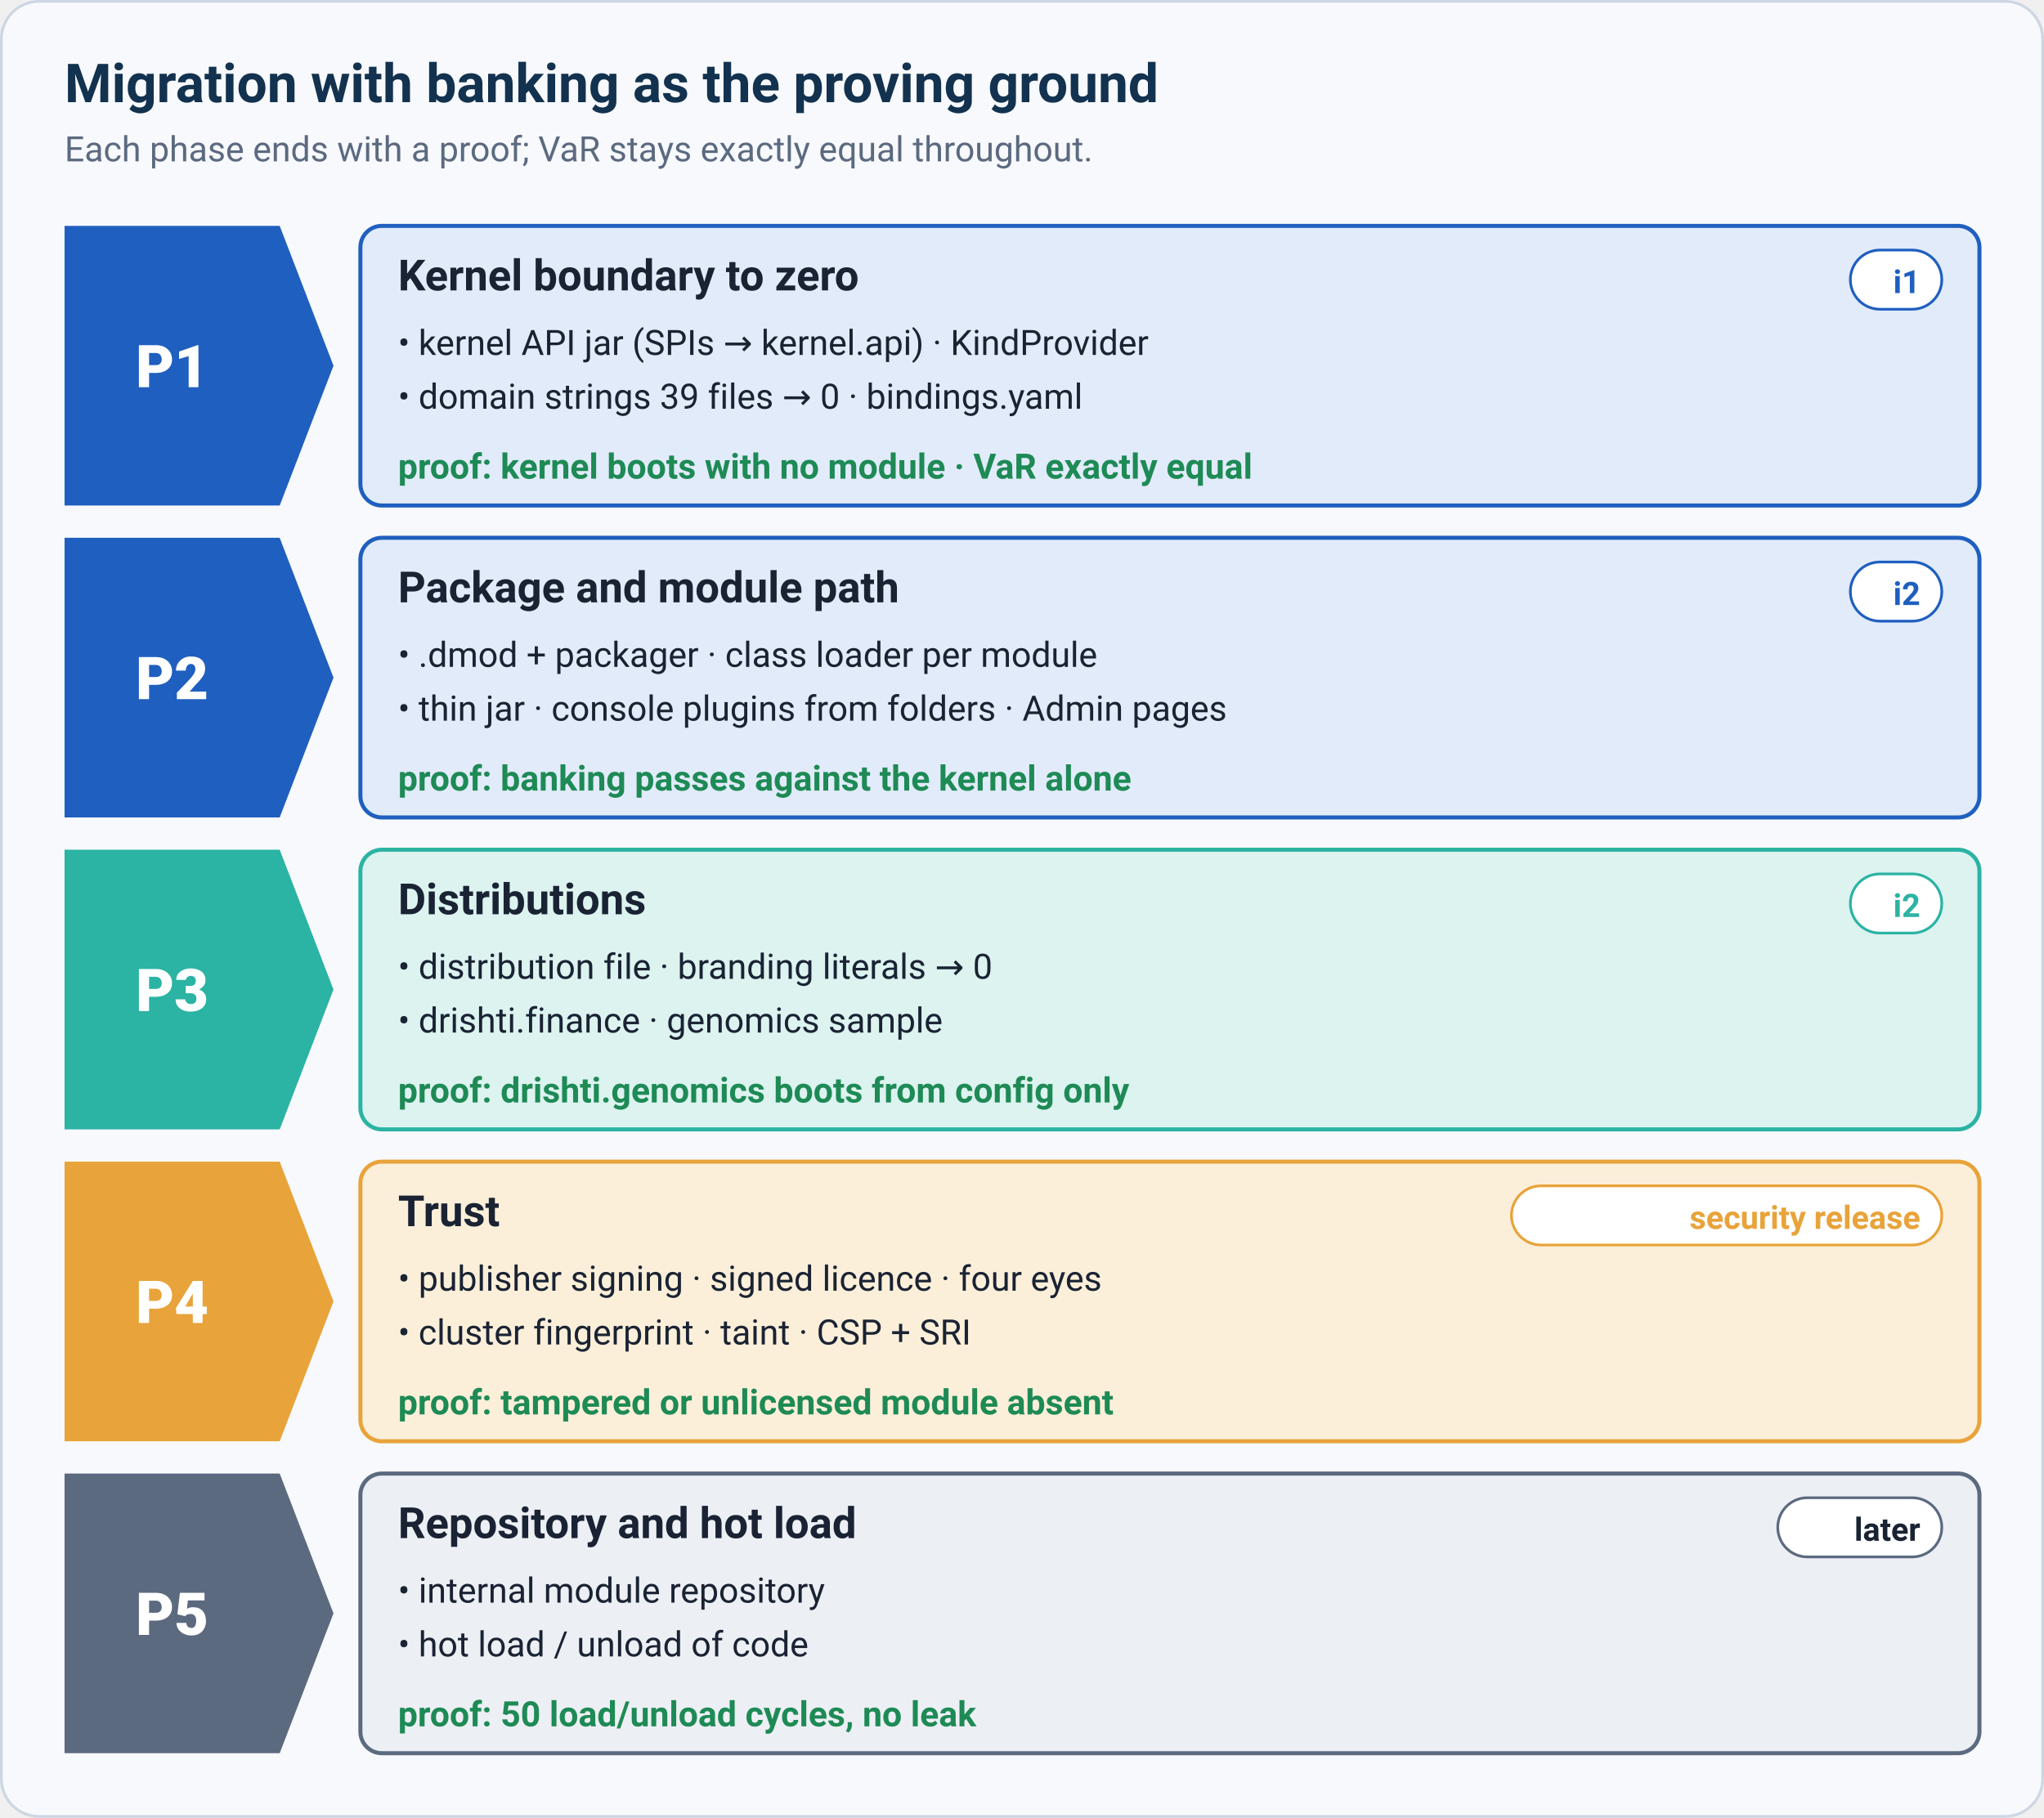
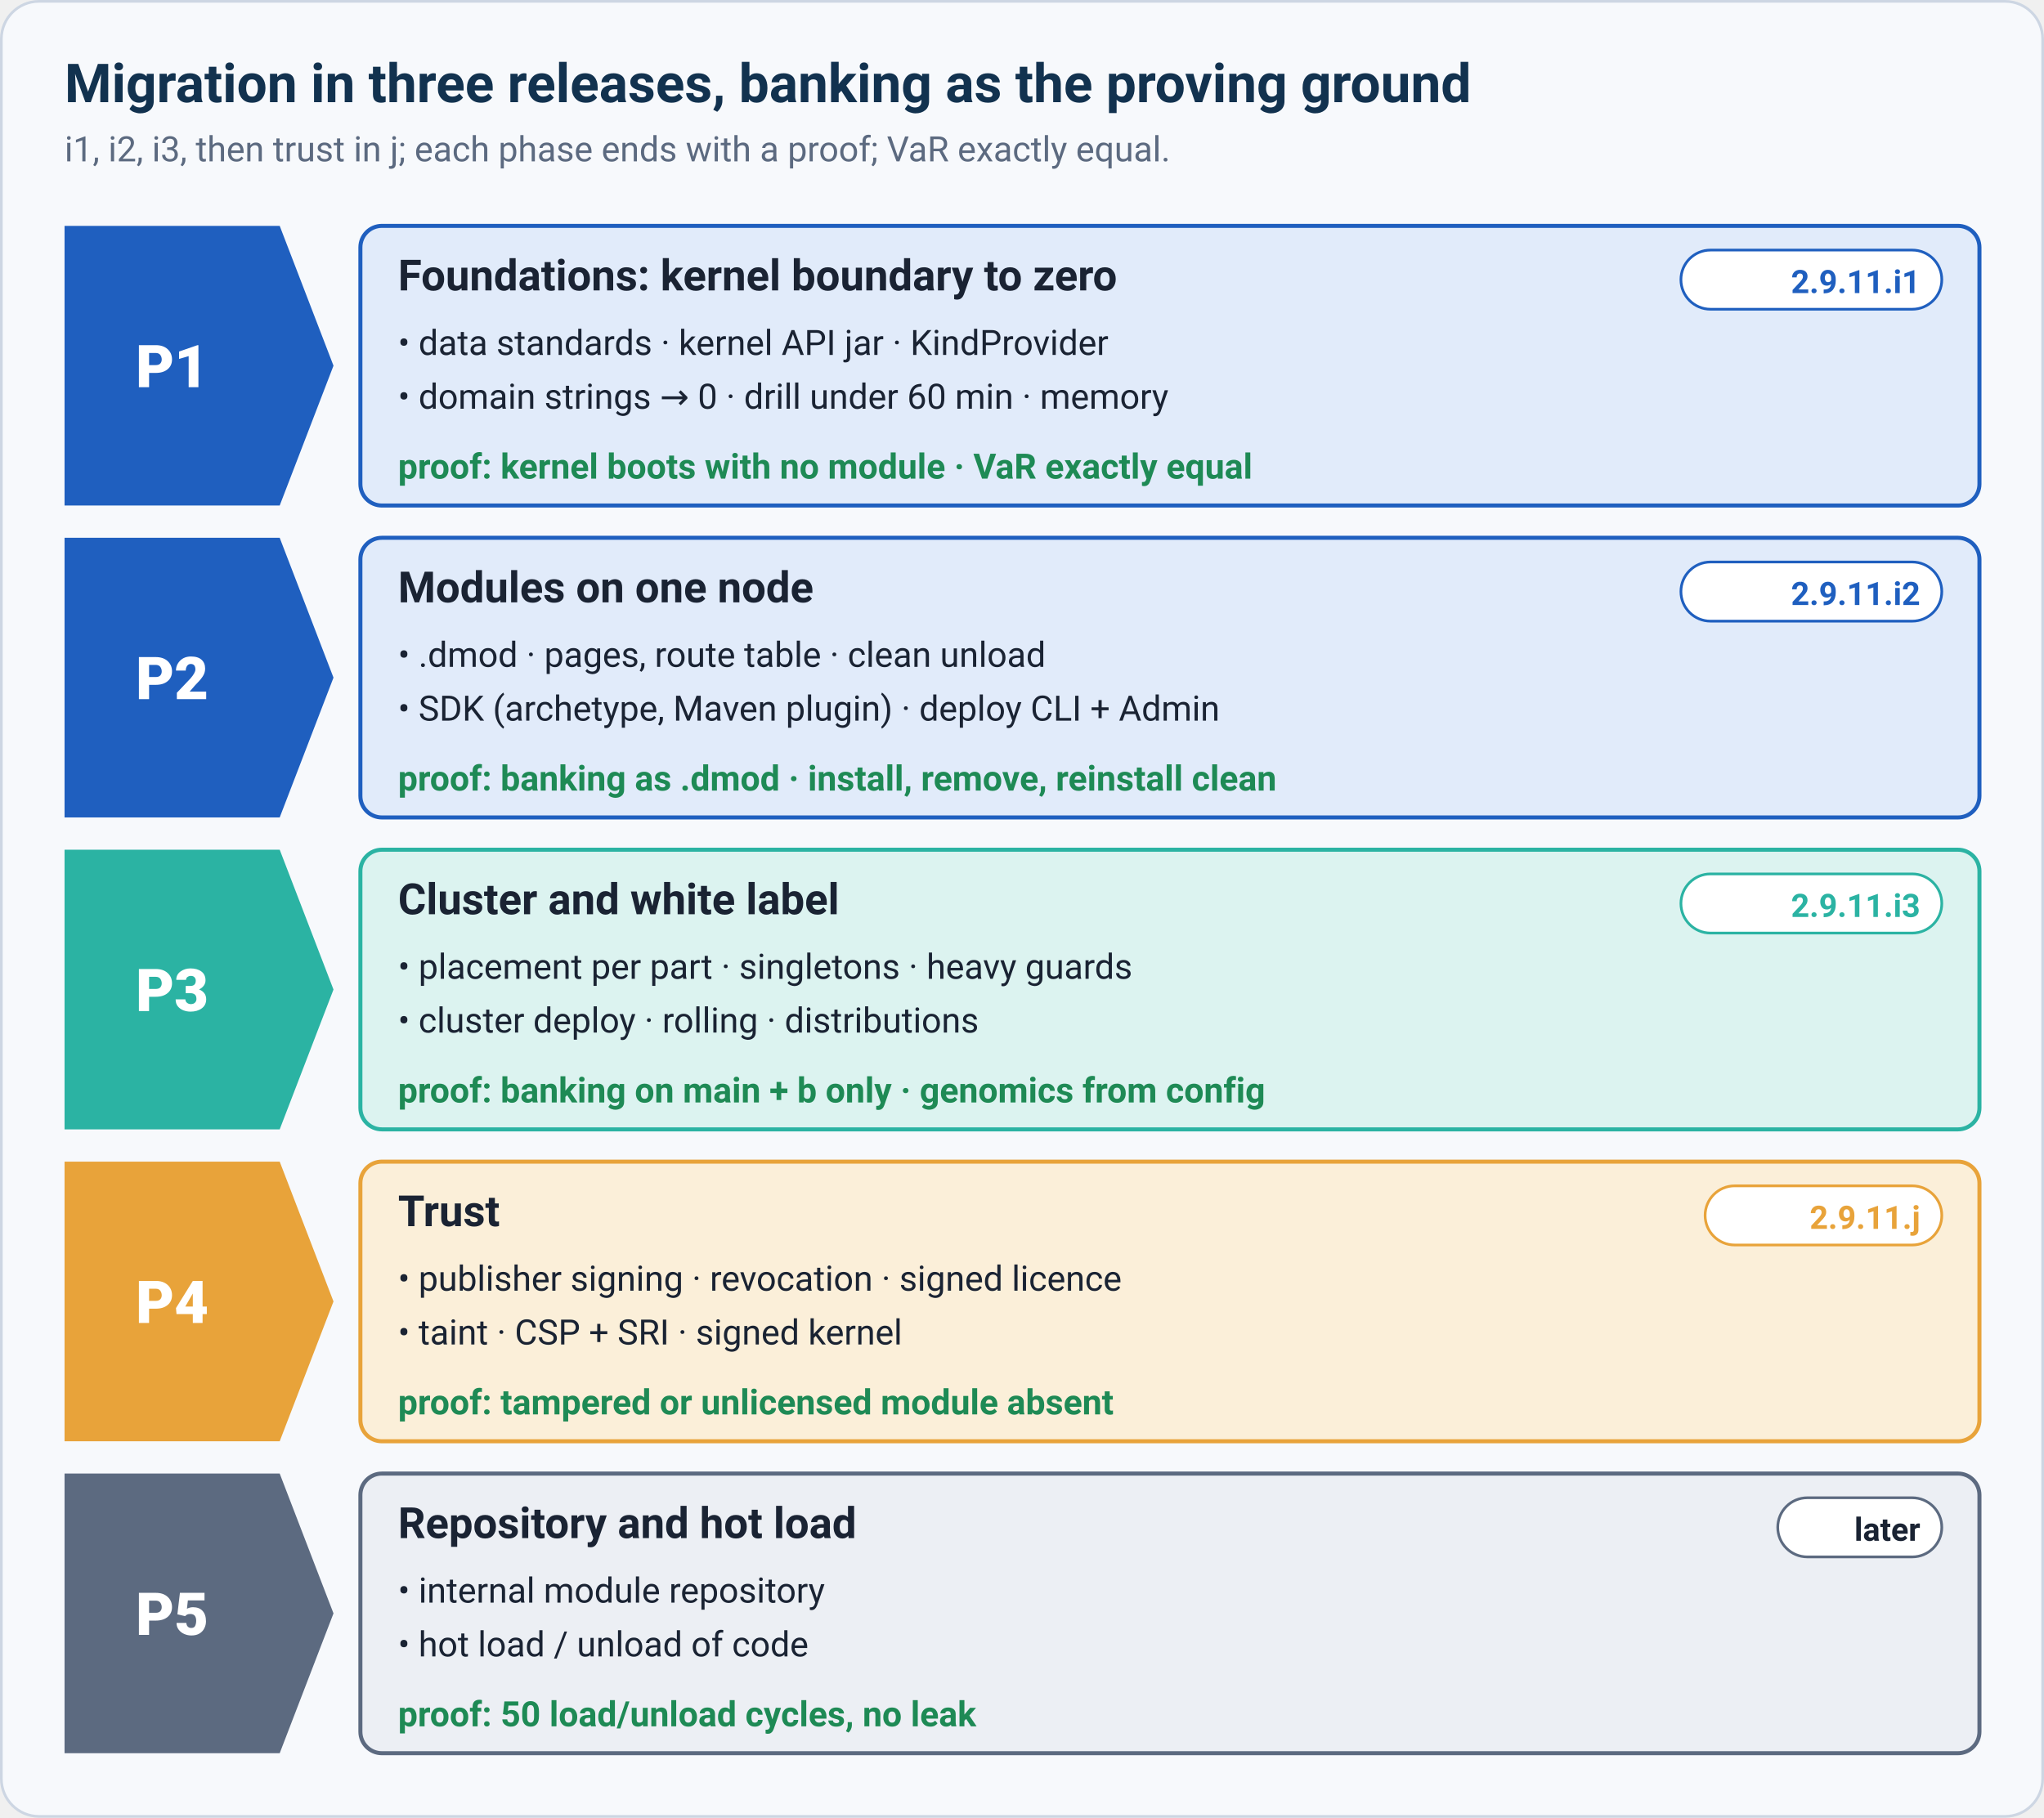
- <svg xmlns="http://www.w3.org/2000/svg" viewBox="0 0 760 676" width="760" height="676" role="img" aria-label="Migration with banking as the proving ground" font-family="system-ui, -apple-system, 'Segoe UI', Roboto, 'DejaVu Sans', Arial, sans-serif">
+ <svg xmlns="http://www.w3.org/2000/svg" viewBox="0 0 760 676" width="760" height="676" role="img" aria-label="Migration in three releases, banking as the proving ground" font-family="system-ui, -apple-system, 'Segoe UI', Roboto, 'DejaVu Sans', Arial, sans-serif">
  <defs>
    <marker id="a1a2333" viewBox="0 0 10 10" refX="9" refY="5" markerWidth="7" markerHeight="7" orient="auto-start-reverse">
      <path d="M0,0L10,5L0,10z" fill="#1a2333" />
    </marker>
    <marker id="a1f5fbf" viewBox="0 0 10 10" refX="9" refY="5" markerWidth="7" markerHeight="7" orient="auto-start-reverse">
      <path d="M0,0L10,5L0,10z" fill="#1f5fbf" />
    </marker>
    <marker id="a1e8a55" viewBox="0 0 10 10" refX="9" refY="5" markerWidth="7" markerHeight="7" orient="auto-start-reverse">
      <path d="M0,0L10,5L0,10z" fill="#1e8a55" />
    </marker>
    <marker id="ac62828" viewBox="0 0 10 10" refX="9" refY="5" markerWidth="7" markerHeight="7" orient="auto-start-reverse">
      <path d="M0,0L10,5L0,10z" fill="#c62828" />
    </marker>
    <marker id="ae8a33a" viewBox="0 0 10 10" refX="9" refY="5" markerWidth="7" markerHeight="7" orient="auto-start-reverse">
      <path d="M0,0L10,5L0,10z" fill="#e8a33a" />
    </marker>
    <marker id="a2bb3a3" viewBox="0 0 10 10" refX="9" refY="5" markerWidth="7" markerHeight="7" orient="auto-start-reverse">
      <path d="M0,0L10,5L0,10z" fill="#2bb3a3" />
    </marker>
    <marker id="a5c6a80" viewBox="0 0 10 10" refX="9" refY="5" markerWidth="7" markerHeight="7" orient="auto-start-reverse">
      <path d="M0,0L10,5L0,10z" fill="#5c6a80" />
    </marker>
    <marker id="a12324f" viewBox="0 0 10 10" refX="9" refY="5" markerWidth="7" markerHeight="7" orient="auto-start-reverse">
      <path d="M0,0L10,5L0,10z" fill="#12324f" />
    </marker>
  </defs>
  <rect x="0.5" y="0.5" width="759" height="675" rx="14" fill="#f7f9fc" stroke="#cdd6e3" />
-   <text x="24" y="38" font-size="20" font-weight="700" fill="#12324f">Migration with banking as the proving ground</text>
-   <text x="24" y="60" font-size="13" fill="#5c6a80">Each phase ends with a proof; VaR stays exactly equal throughout.</text>
+   <text x="24" y="38" font-size="20" font-weight="700" fill="#12324f">Migration in three releases, banking as the proving ground</text>
+   <text x="24" y="60" font-size="13" fill="#5c6a80">i1, i2, i3, then trust in j; each phase ends with a proof; VaR exactly equal.</text>
  <path d="M24,84 L104,84 L124,136 L104,188 L24,188 Z" fill="#1f5fbf" />
  <text x="64" y="144" font-size="22" font-weight="800" fill="#ffffff" text-anchor="middle">P1</text>
  <rect x="134" y="84" width="602" height="104" rx="8" fill="#e1ebfa" stroke="#1f5fbf" stroke-width="1.5" />
-   <text x="148" y="108" font-size="16" font-weight="700" fill="#1a2333" text-anchor="start">Kernel boundary to zero</text>
-   <rect x="688" y="93" width="34" height="22" rx="11" fill="#ffffff" stroke="#1f5fbf" />
-   <text x="714" y="109" font-size="12" font-weight="700" fill="#1f5fbf" text-anchor="end">i1</text>
-   <text x="148" y="132" font-size="13" font-weight="400" fill="#1a2333" text-anchor="start">• kernel API jar (SPIs → kernel.api) · KindProvider</text>
-   <text x="148" y="152" font-size="13" font-weight="400" fill="#1a2333" text-anchor="start">• domain strings 39 files → 0 · bindings.yaml</text>
+   <text x="148" y="108" font-size="16" font-weight="700" fill="#1a2333" text-anchor="start">Foundations: kernel boundary to zero</text>
+   <rect x="625" y="93" width="97" height="22" rx="11" fill="#ffffff" stroke="#1f5fbf" />
+   <text x="714" y="109" font-size="12" font-weight="700" fill="#1f5fbf" text-anchor="end">2.9.11.i1</text>
+   <text x="148" y="132" font-size="13" font-weight="400" fill="#1a2333" text-anchor="start">• data standards · kernel API jar · KindProvider</text>
+   <text x="148" y="152" font-size="13" font-weight="400" fill="#1a2333" text-anchor="start">• domain strings → 0 · drill under 60 min · memory</text>
  <text x="148" y="178" font-size="13" font-weight="700" fill="#1e8a55" text-anchor="start">proof: kernel boots with no module · VaR exactly equal</text>
  <path d="M24,200 L104,200 L124,252 L104,304 L24,304 Z" fill="#1f5fbf" />
  <text x="64" y="260" font-size="22" font-weight="800" fill="#ffffff" text-anchor="middle">P2</text>
  <rect x="134" y="200" width="602" height="104" rx="8" fill="#e1ebfa" stroke="#1f5fbf" stroke-width="1.5" />
-   <text x="148" y="224" font-size="16" font-weight="700" fill="#1a2333" text-anchor="start">Package and module path</text>
-   <rect x="688" y="209" width="34" height="22" rx="11" fill="#ffffff" stroke="#1f5fbf" />
-   <text x="714" y="225" font-size="12" font-weight="700" fill="#1f5fbf" text-anchor="end">i2</text>
-   <text x="148" y="248" font-size="13" font-weight="400" fill="#1a2333" text-anchor="start">• .dmod + packager · class loader per module</text>
-   <text x="148" y="268" font-size="13" font-weight="400" fill="#1a2333" text-anchor="start">• thin jar · console plugins from folders · Admin pages</text>
-   <text x="148" y="294" font-size="13" font-weight="700" fill="#1e8a55" text-anchor="start">proof: banking passes against the kernel alone</text>
+   <text x="148" y="224" font-size="16" font-weight="700" fill="#1a2333" text-anchor="start">Modules on one node</text>
+   <rect x="625" y="209" width="97" height="22" rx="11" fill="#ffffff" stroke="#1f5fbf" />
+   <text x="714" y="225" font-size="12" font-weight="700" fill="#1f5fbf" text-anchor="end">2.9.11.i2</text>
+   <text x="148" y="248" font-size="13" font-weight="400" fill="#1a2333" text-anchor="start">• .dmod · pages, route table · clean unload</text>
+   <text x="148" y="268" font-size="13" font-weight="400" fill="#1a2333" text-anchor="start">• SDK (archetype, Maven plugin) · deploy CLI + Admin</text>
+   <text x="148" y="294" font-size="13" font-weight="700" fill="#1e8a55" text-anchor="start">proof: banking as .dmod · install, remove, reinstall clean</text>
  <path d="M24,316 L104,316 L124,368 L104,420 L24,420 Z" fill="#2bb3a3" />
  <text x="64" y="376" font-size="22" font-weight="800" fill="#ffffff" text-anchor="middle">P3</text>
  <rect x="134" y="316" width="602" height="104" rx="8" fill="#dcf3f0" stroke="#2bb3a3" stroke-width="1.5" />
-   <text x="148" y="340" font-size="16" font-weight="700" fill="#1a2333" text-anchor="start">Distributions</text>
-   <rect x="688" y="325" width="34" height="22" rx="11" fill="#ffffff" stroke="#2bb3a3" />
-   <text x="714" y="341" font-size="12" font-weight="700" fill="#2bb3a3" text-anchor="end">i2</text>
-   <text x="148" y="364" font-size="13" font-weight="400" fill="#1a2333" text-anchor="start">• distribution file · branding literals → 0</text>
-   <text x="148" y="384" font-size="13" font-weight="400" fill="#1a2333" text-anchor="start">• drishti.finance · genomics sample</text>
-   <text x="148" y="410" font-size="13" font-weight="700" fill="#1e8a55" text-anchor="start">proof: drishti.genomics boots from config only</text>
+   <text x="148" y="340" font-size="16" font-weight="700" fill="#1a2333" text-anchor="start">Cluster and white label</text>
+   <rect x="625" y="325" width="97" height="22" rx="11" fill="#ffffff" stroke="#2bb3a3" />
+   <text x="714" y="341" font-size="12" font-weight="700" fill="#2bb3a3" text-anchor="end">2.9.11.i3</text>
+   <text x="148" y="364" font-size="13" font-weight="400" fill="#1a2333" text-anchor="start">• placement per part · singletons · heavy guards</text>
+   <text x="148" y="384" font-size="13" font-weight="400" fill="#1a2333" text-anchor="start">• cluster deploy · rolling · distributions</text>
+   <text x="148" y="410" font-size="13" font-weight="700" fill="#1e8a55" text-anchor="start">proof: banking on main + b only · genomics from config</text>
  <path d="M24,432 L104,432 L124,484 L104,536 L24,536 Z" fill="#e8a33a" />
  <text x="64" y="492" font-size="22" font-weight="800" fill="#ffffff" text-anchor="middle">P4</text>
  <rect x="134" y="432" width="602" height="104" rx="8" fill="#fbefd9" stroke="#e8a33a" stroke-width="1.5" />
  <text x="148" y="456" font-size="16" font-weight="700" fill="#1a2333" text-anchor="start">Trust</text>
-   <rect x="562" y="441" width="160" height="22" rx="11" fill="#ffffff" stroke="#e8a33a" />
-   <text x="714" y="457" font-size="12" font-weight="700" fill="#e8a33a" text-anchor="end">security release</text>
-   <text x="148" y="480" font-size="13" font-weight="400" fill="#1a2333" text-anchor="start">• publisher signing · signed licence · four eyes</text>
-   <text x="148" y="500" font-size="13" font-weight="400" fill="#1a2333" text-anchor="start">• cluster fingerprint · taint · CSP + SRI</text>
+   <rect x="634" y="441" width="88" height="22" rx="11" fill="#ffffff" stroke="#e8a33a" />
+   <text x="714" y="457" font-size="12" font-weight="700" fill="#e8a33a" text-anchor="end">2.9.11.j</text>
+   <text x="148" y="480" font-size="13" font-weight="400" fill="#1a2333" text-anchor="start">• publisher signing · revocation · signed licence</text>
+   <text x="148" y="500" font-size="13" font-weight="400" fill="#1a2333" text-anchor="start">• taint · CSP + SRI · signed kernel</text>
  <text x="148" y="526" font-size="13" font-weight="700" fill="#1e8a55" text-anchor="start">proof: tampered or unlicensed module absent</text>
  <path d="M24,548 L104,548 L124,600 L104,652 L24,652 Z" fill="#5c6a80" />
  <text x="64" y="608" font-size="22" font-weight="800" fill="#ffffff" text-anchor="middle">P5</text>
  <rect x="134" y="548" width="602" height="104" rx="8" fill="#eceff4" stroke="#5c6a80" stroke-width="1.5" />
  <text x="148" y="572" font-size="16" font-weight="700" fill="#1a2333" text-anchor="start">Repository and hot load</text>
  <rect x="661" y="557" width="61" height="22" rx="11" fill="#ffffff" stroke="#5c6a80" />
  <text x="714" y="573" font-size="12" font-weight="700" fill="#1a2333" text-anchor="end">later</text>
  <text x="148" y="596" font-size="13" font-weight="400" fill="#1a2333" text-anchor="start">• internal module repository</text>
  <text x="148" y="616" font-size="13" font-weight="400" fill="#1a2333" text-anchor="start">• hot load / unload of code</text>
  <text x="148" y="642" font-size="13" font-weight="700" fill="#1e8a55" text-anchor="start">proof: 50 load/unload cycles, no leak</text>
</svg>
